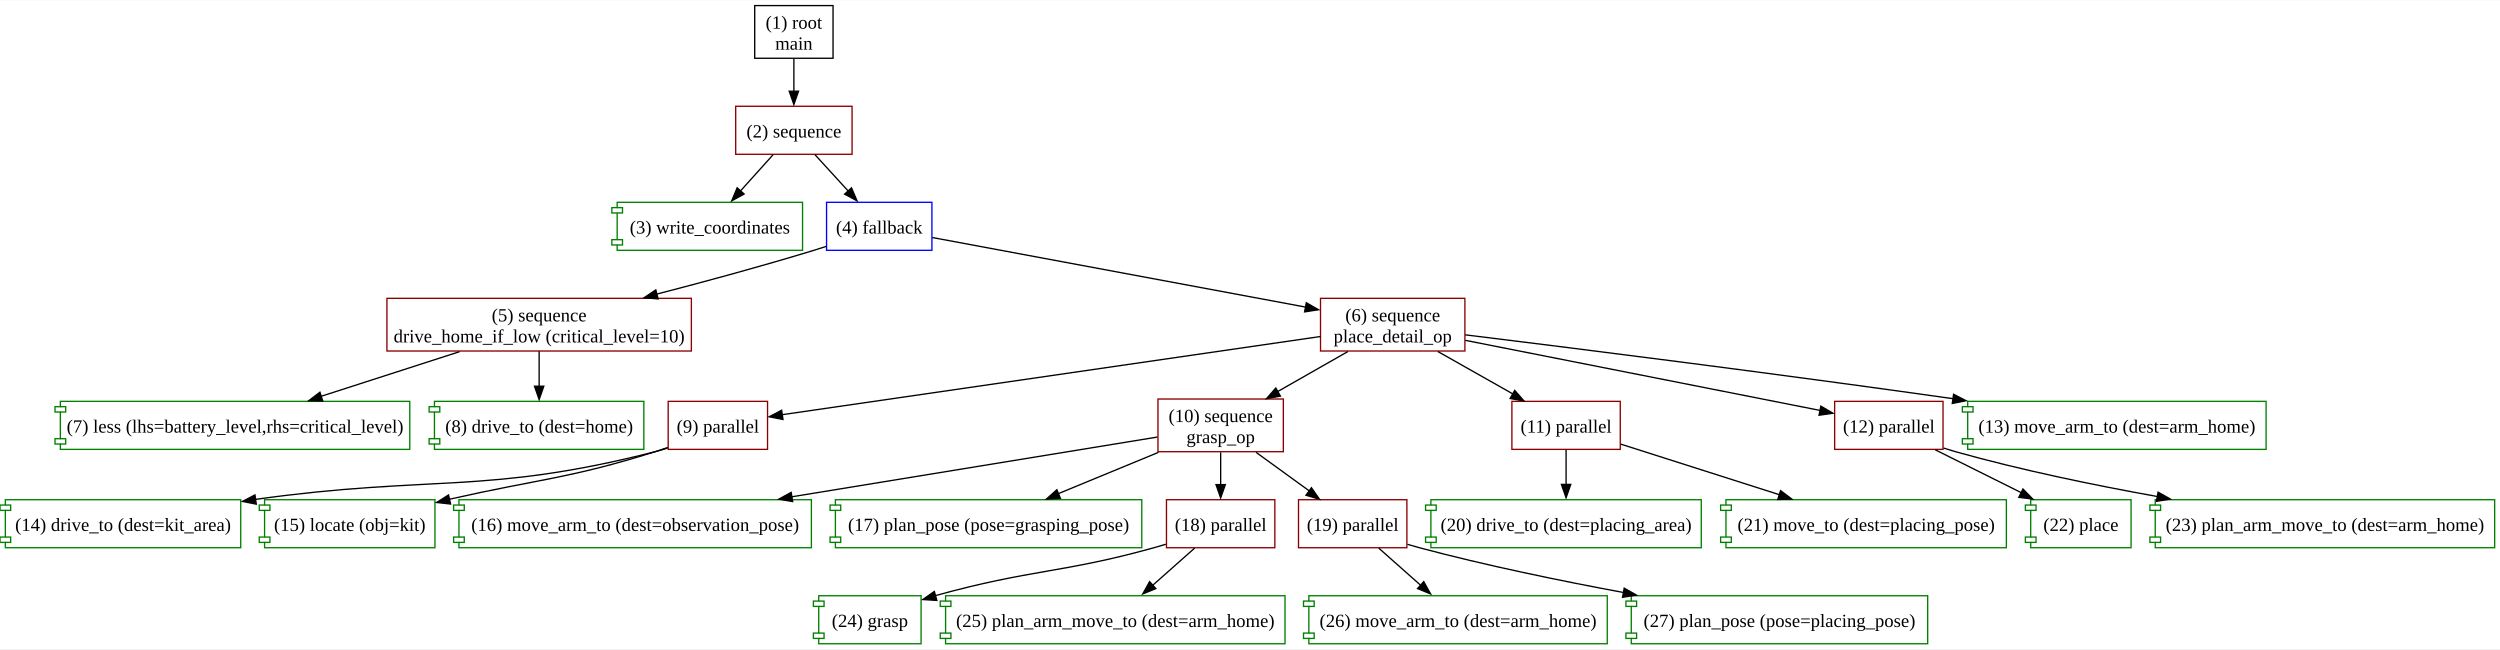
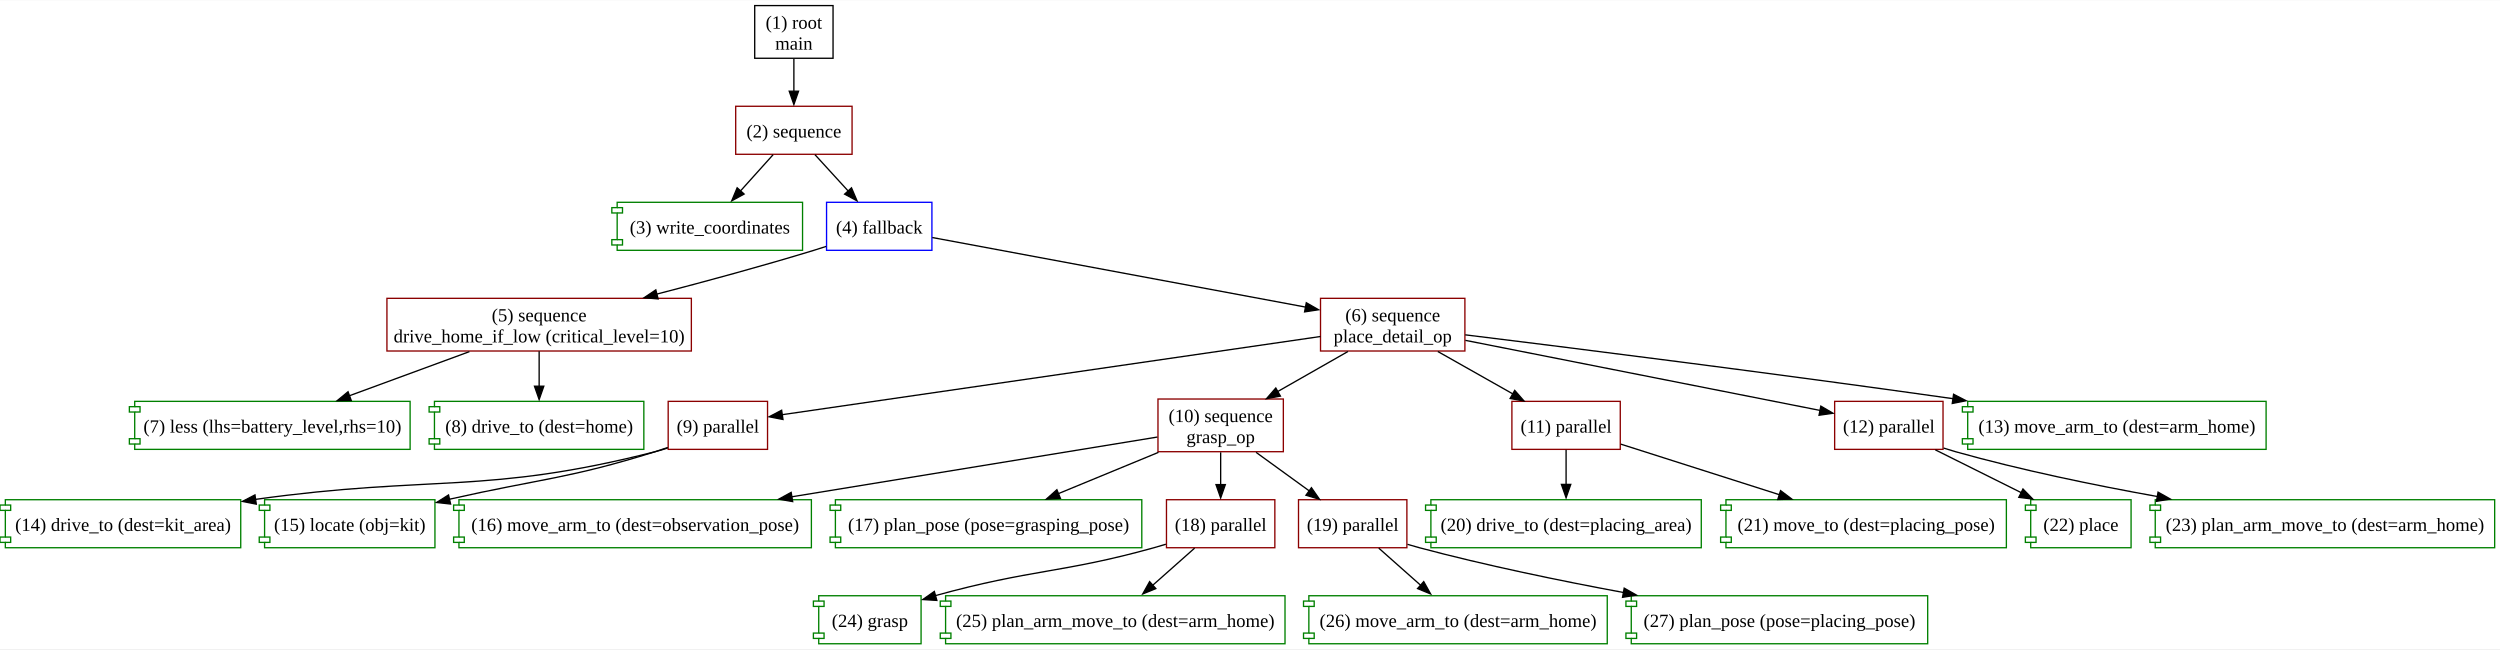
<svg xmlns="http://www.w3.org/2000/svg" width="1875pt" height="487pt" viewBox="0.00 0.00 1874.50 486.50">
  <g id="graph0" class="graph" transform="scale(1 1) rotate(0) translate(4 482.5)">
    <polygon fill="white" stroke="none" points="-4,4 -4,-482.5 1870.5,-482.5 1870.5,4 -4,4" />
    <g id="node1" class="node">
      <polygon fill="none" stroke="black" points="620.62,-478.5 561.88,-478.5 561.88,-439 620.62,-439 620.62,-478.5" />
      <text text-anchor="middle" x="591.25" y="-461.2" font-family="Times New Roman,serif" font-size="14.00">(1) root</text>
      <text text-anchor="middle" x="591.25" y="-445.45" font-family="Times New Roman,serif" font-size="14.00">main </text>
    </g>
    <g id="node2" class="node">
      <polygon fill="none" stroke="darkred" points="634.88,-403 547.62,-403 547.62,-367 634.88,-367 634.88,-403" />
      <text text-anchor="middle" x="591.25" y="-379.57" font-family="Times New Roman,serif" font-size="14.00">(2) sequence</text>
    </g>
    <g id="edge1" class="edge">
      <path fill="none" stroke="black" d="M591.25,-438.52C591.25,-431.07 591.25,-422.4 591.25,-414.26" />
      <polygon fill="black" stroke="black" points="594.75,-414.32 591.25,-404.32 587.75,-414.32 594.75,-414.32" />
    </g>
    <g id="node3" class="node">
      <polygon fill="none" stroke="green" points="597.75,-331 458.75,-331 458.75,-327 454.75,-327 454.75,-323 458.75,-323 458.75,-303 454.75,-303 454.75,-299 458.75,-299 458.75,-295 597.75,-295 597.75,-331" />
      <polyline fill="none" stroke="green" points="458.75,-327 462.75,-327 462.75,-323 458.75,-323" />
      <polyline fill="none" stroke="green" points="458.75,-303 462.75,-303 462.75,-299 458.75,-299" />
      <text text-anchor="middle" x="528.25" y="-307.57" font-family="Times New Roman,serif" font-size="14.00">(3) write_coordinates </text>
    </g>
    <g id="edge2" class="edge">
      <path fill="none" stroke="black" d="M575.68,-366.7C568.2,-358.39 559.1,-348.28 550.88,-339.14" />
      <polygon fill="black" stroke="black" points="553.94,-337.2 544.64,-332.1 548.73,-341.88 553.94,-337.2" />
    </g>
    <g id="node4" class="node">
      <polygon fill="none" stroke="blue" points="694.75,-331 615.75,-331 615.75,-295 694.75,-295 694.75,-331" />
      <text text-anchor="middle" x="655.25" y="-307.57" font-family="Times New Roman,serif" font-size="14.00">(4) fallback</text>
    </g>
    <g id="edge3" class="edge">
      <path fill="none" stroke="black" d="M607.07,-366.7C614.67,-358.39 623.91,-348.28 632.26,-339.14" />
      <polygon fill="black" stroke="black" points="634.45,-341.85 638.61,-332.1 629.28,-337.12 634.45,-341.85" />
    </g>
    <g id="node5" class="node">
      <polygon fill="none" stroke="darkred" points="514.38,-259 286.12,-259 286.12,-219.5 514.38,-219.5 514.38,-259" />
      <text text-anchor="middle" x="400.25" y="-241.7" font-family="Times New Roman,serif" font-size="14.00">(5) sequence</text>
      <text text-anchor="middle" x="400.25" y="-225.95" font-family="Times New Roman,serif" font-size="14.00">drive_home_if_low (critical_level=10)</text>
    </g>
    <g id="edge4" class="edge">
      <path fill="none" stroke="black" d="M615.49,-297.93C612.37,-296.91 609.26,-295.92 606.25,-295 567.92,-283.28 525.15,-271.67 488.56,-262.19" />
      <polygon fill="black" stroke="black" points="489.47,-258.55 478.92,-259.44 487.72,-265.33 489.47,-258.55" />
    </g>
    <g id="node6" class="node">
      <polygon fill="none" stroke="darkred" points="1094.38,-259 986.12,-259 986.12,-219.5 1094.38,-219.5 1094.38,-259" />
      <text text-anchor="middle" x="1040.25" y="-241.7" font-family="Times New Roman,serif" font-size="14.00">(6) sequence</text>
      <text text-anchor="middle" x="1040.25" y="-225.95" font-family="Times New Roman,serif" font-size="14.00">place_detail_op </text>
    </g>
    <g id="edge5" class="edge">
      <path fill="none" stroke="black" d="M695,-304.59C761.29,-292.24 895.01,-267.32 975.18,-252.38" />
      <polygon fill="black" stroke="black" points="975.46,-255.7 984.65,-250.43 974.17,-248.82 975.46,-255.7" />
    </g>
    <g id="node7" class="node">
-       <polygon fill="none" stroke="green" points="303.25,-181.75 41.25,-181.75 41.25,-177.75 37.25,-177.75 37.25,-173.75 41.25,-173.75 41.25,-153.75 37.25,-153.75 37.25,-149.75 41.25,-149.75 41.25,-145.75 303.25,-145.75 303.25,-181.75" />
-       <polyline fill="none" stroke="green" points="41.25,-177.75 45.25,-177.75 45.25,-173.75 41.25,-173.75" />
-       <polyline fill="none" stroke="green" points="41.25,-153.75 45.25,-153.75 45.25,-149.75 41.25,-149.75" />
-       <text text-anchor="middle" x="172.25" y="-158.32" font-family="Times New Roman,serif" font-size="14.00">(7) less (lhs=battery_level,rhs=critical_level)</text>
+       <polygon fill="none" stroke="green" points="303.5,-181.75 97,-181.75 97,-177.75 93,-177.75 93,-173.75 97,-173.75 97,-153.75 93,-153.75 93,-149.75 97,-149.75 97,-145.75 303.5,-145.75 303.5,-181.75" />
+       <polyline fill="none" stroke="green" points="97,-177.75 101,-177.75 101,-173.75 97,-173.75" />
+       <polyline fill="none" stroke="green" points="97,-153.75 101,-153.75 101,-149.75 97,-149.75" />
+       <text text-anchor="middle" x="200.25" y="-158.32" font-family="Times New Roman,serif" font-size="14.00">(7) less (lhs=battery_level,rhs=10)</text>
    </g>
    <g id="edge6" class="edge">
-       <path fill="none" stroke="black" d="M340.64,-219.03C308.74,-208.75 269.4,-196.07 236.78,-185.55" />
-       <polygon fill="black" stroke="black" points="238.03,-181.96 227.44,-182.22 235.88,-188.62 238.03,-181.96" />
+       <path fill="none" stroke="black" d="M347.96,-219.03C320.34,-208.88 286.37,-196.4 257.97,-185.96" />
+       <polygon fill="black" stroke="black" points="259.38,-182.38 248.78,-182.22 256.96,-188.95 259.38,-182.38" />
    </g>
    <g id="node8" class="node">
      <polygon fill="none" stroke="green" points="478.75,-181.75 321.75,-181.75 321.75,-177.75 317.75,-177.75 317.75,-173.75 321.75,-173.75 321.75,-153.75 317.75,-153.75 317.75,-149.75 321.75,-149.75 321.75,-145.75 478.75,-145.75 478.75,-181.75" />
      <polyline fill="none" stroke="green" points="321.75,-177.75 325.75,-177.75 325.75,-173.75 321.75,-173.75" />
      <polyline fill="none" stroke="green" points="321.75,-153.75 325.75,-153.75 325.75,-149.75 321.75,-149.75" />
      <text text-anchor="middle" x="400.25" y="-158.32" font-family="Times New Roman,serif" font-size="14.00">(8) drive_to (dest=home)</text>
    </g>
    <g id="edge7" class="edge">
      <path fill="none" stroke="black" d="M400.25,-219.32C400.25,-211.34 400.25,-201.87 400.25,-193.08" />
      <polygon fill="black" stroke="black" points="403.75,-193.1 400.25,-183.1 396.75,-193.1 403.75,-193.1" />
    </g>
    <g id="node9" class="node">
      <polygon fill="none" stroke="darkred" points="571.5,-181.75 497,-181.75 497,-145.75 571.5,-145.75 571.5,-181.75" />
      <text text-anchor="middle" x="534.25" y="-158.32" font-family="Times New Roman,serif" font-size="14.00">(9) parallel</text>
    </g>
    <g id="edge8" class="edge">
      <path fill="none" stroke="black" d="M986.1,-230.38C886.78,-215.96 677,-185.49 582.36,-171.74" />
      <polygon fill="black" stroke="black" points="583.08,-168.16 572.68,-170.19 582.07,-175.09 583.08,-168.16" />
    </g>
    <g id="node10" class="node">
      <polygon fill="none" stroke="darkred" points="958.25,-183.5 864.25,-183.5 864.25,-144 958.25,-144 958.25,-183.5" />
      <text text-anchor="middle" x="911.25" y="-166.2" font-family="Times New Roman,serif" font-size="14.00">(10) sequence</text>
      <text text-anchor="middle" x="911.25" y="-150.45" font-family="Times New Roman,serif" font-size="14.00">grasp_op </text>
    </g>
    <g id="edge9" class="edge">
      <path fill="none" stroke="black" d="M1006.69,-219.13C990.57,-209.94 971.06,-198.83 953.9,-189.05" />
      <polygon fill="black" stroke="black" points="956.06,-185.68 945.64,-183.77 952.59,-191.77 956.06,-185.68" />
    </g>
    <g id="node11" class="node">
      <polygon fill="none" stroke="darkred" points="1210.88,-181.75 1129.62,-181.75 1129.62,-145.75 1210.88,-145.75 1210.88,-181.75" />
      <text text-anchor="middle" x="1170.25" y="-158.32" font-family="Times New Roman,serif" font-size="14.00">(11) parallel</text>
    </g>
    <g id="edge10" class="edge">
      <path fill="none" stroke="black" d="M1074.07,-219.13C1091.36,-209.35 1112.52,-197.39 1130.59,-187.18" />
      <polygon fill="black" stroke="black" points="1131.73,-189.98 1138.71,-182.02 1128.29,-183.89 1131.73,-189.98" />
    </g>
    <g id="node12" class="node">
      <polygon fill="none" stroke="darkred" points="1452.88,-181.75 1371.62,-181.75 1371.62,-145.75 1452.88,-145.75 1452.88,-181.75" />
      <text text-anchor="middle" x="1412.25" y="-158.32" font-family="Times New Roman,serif" font-size="14.00">(12) parallel</text>
    </g>
    <g id="edge11" class="edge">
      <path fill="none" stroke="black" d="M1094.74,-227.48C1166.19,-213.37 1290.66,-188.77 1360.65,-174.95" />
      <polygon fill="black" stroke="black" points="1361.26,-178.19 1370.4,-172.82 1359.91,-171.33 1361.26,-178.19" />
    </g>
    <g id="node13" class="node">
      <polygon fill="none" stroke="green" points="1695.12,-181.75 1471.38,-181.75 1471.38,-177.75 1467.38,-177.75 1467.38,-173.75 1471.38,-173.75 1471.38,-153.75 1467.38,-153.75 1467.38,-149.75 1471.38,-149.75 1471.38,-145.75 1695.12,-145.75 1695.12,-181.75" />
      <polyline fill="none" stroke="green" points="1471.38,-177.75 1475.38,-177.75 1475.38,-173.75 1471.38,-173.75" />
      <polyline fill="none" stroke="green" points="1471.38,-153.75 1475.38,-153.75 1475.38,-149.75 1471.38,-149.75" />
      <text text-anchor="middle" x="1583.25" y="-158.32" font-family="Times New Roman,serif" font-size="14.00">(13) move_arm_to (dest=arm_home)</text>
    </g>
    <g id="edge12" class="edge">
      <path fill="none" stroke="black" d="M1094.6,-231.63C1172.98,-222 1322.57,-203.25 1460.44,-183.74" />
      <polygon fill="black" stroke="black" points="1460.79,-187.08 1470.19,-182.21 1459.8,-180.15 1460.79,-187.08" />
    </g>
    <g id="node14" class="node">
      <polygon fill="none" stroke="green" points="176.5,-108 0,-108 0,-104 -4,-104 -4,-100 0,-100 0,-80 -4,-80 -4,-76 0,-76 0,-72 176.5,-72 176.5,-108" />
      <polyline fill="none" stroke="green" points="0,-104 4,-104 4,-100 0,-100" />
      <polyline fill="none" stroke="green" points="0,-80 4,-80 4,-76 0,-76" />
      <text text-anchor="middle" x="88.25" y="-84.58" font-family="Times New Roman,serif" font-size="14.00">(14) drive_to (dest=kit_area)</text>
    </g>
    <g id="edge13" class="edge">
      <path fill="none" stroke="black" d="M496.57,-146.74C493.45,-145.71 490.31,-144.78 487.25,-144 359.58,-111.52 320.94,-126.84 187.4,-108.24" />
      <polygon fill="black" stroke="black" points="188.16,-104.67 177.76,-106.72 187.17,-111.6 188.16,-104.67" />
    </g>
    <g id="node15" class="node">
      <polygon fill="none" stroke="green" points="322.12,-108 194.38,-108 194.38,-104 190.38,-104 190.38,-100 194.38,-100 194.38,-80 190.38,-80 190.38,-76 194.38,-76 194.38,-72 322.12,-72 322.12,-108" />
      <polyline fill="none" stroke="green" points="194.38,-104 198.38,-104 198.38,-100 194.38,-100" />
      <polyline fill="none" stroke="green" points="194.38,-80 198.38,-80 198.38,-76 194.38,-76" />
      <text text-anchor="middle" x="258.25" y="-84.58" font-family="Times New Roman,serif" font-size="14.00">(15) locate (obj=kit)</text>
    </g>
    <g id="edge14" class="edge">
      <path fill="none" stroke="black" d="M496.72,-147.19C493.54,-146.05 490.35,-144.97 487.25,-144 422.52,-123.75 402.44,-124 332.96,-108.36" />
      <polygon fill="black" stroke="black" points="333.87,-104.75 323.34,-105.93 332.31,-111.57 333.87,-104.75" />
    </g>
    <g id="node16" class="node">
      <polygon fill="none" stroke="green" points="604.38,-108 340.12,-108 340.12,-104 336.12,-104 336.12,-100 340.12,-100 340.12,-80 336.12,-80 336.12,-76 340.12,-76 340.12,-72 604.38,-72 604.38,-108" />
      <polyline fill="none" stroke="green" points="340.12,-104 344.12,-104 344.12,-100 340.12,-100" />
      <polyline fill="none" stroke="green" points="340.12,-80 344.12,-80 344.12,-76 340.12,-76" />
      <text text-anchor="middle" x="472.25" y="-84.58" font-family="Times New Roman,serif" font-size="14.00">(16) move_arm_to (dest=observation_pose)</text>
    </g>
    <g id="edge15" class="edge">
      <path fill="none" stroke="black" d="M863.85,-155C798.77,-144.37 679.58,-124.89 589.72,-110.2" />
      <polygon fill="black" stroke="black" points="590.35,-106.59 579.92,-108.43 589.22,-113.5 590.35,-106.59" />
    </g>
    <g id="node17" class="node">
      <polygon fill="none" stroke="green" points="852.12,-108 622.38,-108 622.38,-104 618.38,-104 618.38,-100 622.38,-100 622.38,-80 618.38,-80 618.38,-76 622.38,-76 622.38,-72 852.12,-72 852.12,-108" />
      <polyline fill="none" stroke="green" points="622.38,-104 626.38,-104 626.38,-100 622.38,-100" />
      <polyline fill="none" stroke="green" points="622.38,-80 626.38,-80 626.38,-76 622.38,-76" />
      <text text-anchor="middle" x="737.25" y="-84.58" font-family="Times New Roman,serif" font-size="14.00">(17) plan_pose (pose=grasping_pose)</text>
    </g>
    <g id="edge16" class="edge">
      <path fill="none" stroke="black" d="M864.62,-143.52C841.46,-133.97 813.38,-122.39 789.49,-112.54" />
      <polygon fill="black" stroke="black" points="791.12,-109.01 780.54,-108.44 788.45,-115.49 791.12,-109.01" />
    </g>
    <g id="node18" class="node">
      <polygon fill="none" stroke="darkred" points="951.88,-108 870.62,-108 870.62,-72 951.88,-72 951.88,-108" />
      <text text-anchor="middle" x="911.25" y="-84.58" font-family="Times New Roman,serif" font-size="14.00">(18) parallel</text>
    </g>
    <g id="edge17" class="edge">
      <path fill="none" stroke="black" d="M911.25,-143.52C911.25,-136.07 911.25,-127.4 911.25,-119.26" />
      <polygon fill="black" stroke="black" points="914.75,-119.32 911.25,-109.32 907.75,-119.32 914.75,-119.32" />
    </g>
    <g id="node19" class="node">
      <polygon fill="none" stroke="darkred" points="1050.88,-108 969.62,-108 969.62,-72 1050.88,-72 1050.88,-108" />
      <text text-anchor="middle" x="1010.25" y="-84.58" font-family="Times New Roman,serif" font-size="14.00">(19) parallel</text>
    </g>
    <g id="edge18" class="edge">
      <path fill="none" stroke="black" d="M937.78,-143.52C950.07,-134.62 964.78,-123.96 977.72,-114.57" />
      <polygon fill="black" stroke="black" points="979.31,-117.02 985.36,-108.32 975.2,-111.35 979.31,-117.02" />
    </g>
    <g id="node20" class="node">
      <polygon fill="none" stroke="green" points="1271.62,-108 1068.88,-108 1068.88,-104 1064.88,-104 1064.88,-100 1068.88,-100 1068.88,-80 1064.88,-80 1064.88,-76 1068.88,-76 1068.88,-72 1271.62,-72 1271.62,-108" />
      <polyline fill="none" stroke="green" points="1068.88,-104 1072.88,-104 1072.88,-100 1068.88,-100" />
      <polyline fill="none" stroke="green" points="1068.88,-80 1072.88,-80 1072.88,-76 1068.88,-76" />
      <text text-anchor="middle" x="1170.25" y="-84.58" font-family="Times New Roman,serif" font-size="14.00">(20) drive_to (dest=placing_area)</text>
    </g>
    <g id="edge19" class="edge">
      <path fill="none" stroke="black" d="M1170.25,-145.38C1170.25,-137.6 1170.25,-128.21 1170.25,-119.44" />
      <polygon fill="black" stroke="black" points="1173.75,-119.46 1170.25,-109.46 1166.75,-119.46 1173.75,-119.46" />
    </g>
    <g id="node21" class="node">
      <polygon fill="none" stroke="green" points="1500.38,-108 1290.12,-108 1290.12,-104 1286.12,-104 1286.12,-100 1290.12,-100 1290.12,-80 1286.12,-80 1286.12,-76 1290.12,-76 1290.12,-72 1500.38,-72 1500.38,-108" />
      <polyline fill="none" stroke="green" points="1290.12,-104 1294.12,-104 1294.12,-100 1290.12,-100" />
      <polyline fill="none" stroke="green" points="1290.12,-80 1294.12,-80 1294.12,-76 1290.12,-76" />
      <text text-anchor="middle" x="1395.25" y="-84.58" font-family="Times New Roman,serif" font-size="14.00">(21) move_to (dest=placing_pose)</text>
    </g>
    <g id="edge20" class="edge">
      <path fill="none" stroke="black" d="M1211.26,-149.67C1244.53,-139.06 1292.06,-123.91 1330.48,-111.66" />
      <polygon fill="black" stroke="black" points="1331.08,-114.82 1339.54,-108.45 1328.95,-108.15 1331.08,-114.82" />
    </g>
    <g id="node22" class="node">
      <polygon fill="none" stroke="green" points="1593.88,-108 1518.62,-108 1518.62,-104 1514.62,-104 1514.62,-100 1518.62,-100 1518.62,-80 1514.62,-80 1514.62,-76 1518.62,-76 1518.62,-72 1593.88,-72 1593.88,-108" />
      <polyline fill="none" stroke="green" points="1518.62,-104 1522.62,-104 1522.62,-100 1518.62,-100" />
      <polyline fill="none" stroke="green" points="1518.62,-80 1522.62,-80 1522.62,-76 1518.62,-76" />
      <text text-anchor="middle" x="1556.25" y="-84.58" font-family="Times New Roman,serif" font-size="14.00">(22) place </text>
    </g>
    <g id="edge21" class="edge">
      <path fill="none" stroke="black" d="M1447.11,-145.38C1466.51,-135.71 1490.87,-123.58 1511.64,-113.23" />
      <polygon fill="black" stroke="black" points="1512.82,-116.05 1520.21,-108.46 1509.7,-109.78 1512.82,-116.05" />
    </g>
    <g id="node23" class="node">
      <polygon fill="none" stroke="green" points="1866.5,-108 1612,-108 1612,-104 1608,-104 1608,-100 1612,-100 1612,-80 1608,-80 1608,-76 1612,-76 1612,-72 1866.5,-72 1866.5,-108" />
      <polyline fill="none" stroke="green" points="1612,-104 1616,-104 1616,-100 1612,-100" />
      <polyline fill="none" stroke="green" points="1612,-80 1616,-80 1616,-76 1612,-76" />
      <text text-anchor="middle" x="1739.25" y="-84.58" font-family="Times New Roman,serif" font-size="14.00">(23) plan_arm_move_to (dest=arm_home)</text>
    </g>
    <g id="edge22" class="edge">
      <path fill="none" stroke="black" d="M1453.27,-146.74C1456.29,-145.75 1459.3,-144.83 1462.25,-144 1511.11,-130.27 1565.82,-118.97 1613.63,-110.38" />
      <polygon fill="black" stroke="black" points="1614.12,-113.67 1623.35,-108.48 1612.9,-106.78 1614.12,-113.67" />
    </g>
    <g id="node24" class="node">
      <polygon fill="none" stroke="green" points="686.62,-36 609.88,-36 609.88,-32 605.88,-32 605.88,-28 609.88,-28 609.88,-8 605.88,-8 605.88,-4 609.88,-4 609.88,0 686.62,0 686.62,-36" />
      <polyline fill="none" stroke="green" points="609.88,-32 613.88,-32 613.88,-28 609.88,-28" />
      <polyline fill="none" stroke="green" points="609.88,-8 613.88,-8 613.88,-4 609.88,-4" />
      <text text-anchor="middle" x="648.25" y="-12.57" font-family="Times New Roman,serif" font-size="14.00">(24) grasp </text>
    </g>
    <g id="edge23" class="edge">
      <path fill="none" stroke="black" d="M870.16,-74.62C867.16,-73.69 864.16,-72.81 861.25,-72 792.04,-52.75 770.29,-56.21 697.07,-36.02" />
      <polygon fill="black" stroke="black" points="698.46,-32.49 687.89,-33.15 696.57,-39.23 698.46,-32.49" />
    </g>
    <g id="node25" class="node">
      <polygon fill="none" stroke="green" points="959.5,-36 705,-36 705,-32 701,-32 701,-28 705,-28 705,-8 701,-8 701,-4 705,-4 705,0 959.5,0 959.5,-36" />
      <polyline fill="none" stroke="green" points="705,-32 709,-32 709,-28 705,-28" />
      <polyline fill="none" stroke="green" points="705,-8 709,-8 709,-4 705,-4" />
      <text text-anchor="middle" x="832.25" y="-12.57" font-family="Times New Roman,serif" font-size="14.00">(25) plan_arm_move_to (dest=arm_home)</text>
    </g>
    <g id="edge24" class="edge">
      <path fill="none" stroke="black" d="M891.72,-71.7C882.13,-63.2 870.41,-52.81 859.92,-43.51" />
      <polygon fill="black" stroke="black" points="862.63,-41.36 852.83,-37.35 857.99,-46.6 862.63,-41.36" />
    </g>
    <g id="node26" class="node">
      <polygon fill="none" stroke="green" points="1201.12,-36 977.38,-36 977.38,-32 973.38,-32 973.38,-28 977.38,-28 977.38,-8 973.38,-8 973.38,-4 977.38,-4 977.38,0 1201.12,0 1201.12,-36" />
      <polyline fill="none" stroke="green" points="977.38,-32 981.38,-32 981.38,-28 977.38,-28" />
      <polyline fill="none" stroke="green" points="977.38,-8 981.38,-8 981.38,-4 977.38,-4" />
      <text text-anchor="middle" x="1089.25" y="-12.57" font-family="Times New Roman,serif" font-size="14.00">(26) move_arm_to (dest=arm_home)</text>
    </g>
    <g id="edge25" class="edge">
      <path fill="none" stroke="black" d="M1029.78,-71.7C1039.37,-63.2 1051.09,-52.81 1061.58,-43.51" />
      <polygon fill="black" stroke="black" points="1063.51,-46.6 1068.67,-37.35 1058.87,-41.36 1063.51,-46.6" />
    </g>
    <g id="node27" class="node">
      <polygon fill="none" stroke="green" points="1441.38,-36 1219.12,-36 1219.12,-32 1215.12,-32 1215.12,-28 1219.12,-28 1219.12,-8 1215.12,-8 1215.12,-4 1219.12,-4 1219.12,0 1441.38,0 1441.38,-36" />
      <polyline fill="none" stroke="green" points="1219.12,-32 1223.12,-32 1223.12,-28 1219.12,-28" />
      <polyline fill="none" stroke="green" points="1219.12,-8 1223.12,-8 1223.12,-4 1219.12,-4" />
      <text text-anchor="middle" x="1330.25" y="-12.57" font-family="Times New Roman,serif" font-size="14.00">(27) plan_pose (pose=placing_pose)</text>
    </g>
    <g id="edge26" class="edge">
      <path fill="none" stroke="black" d="M1051.32,-74.55C1054.33,-73.64 1057.33,-72.78 1060.25,-72 1109.92,-58.75 1165.54,-47.27 1213.33,-38.42" />
      <polygon fill="black" stroke="black" points="1213.83,-41.7 1223.03,-36.46 1212.57,-34.82 1213.83,-41.7" />
    </g>
  </g>
</svg>
